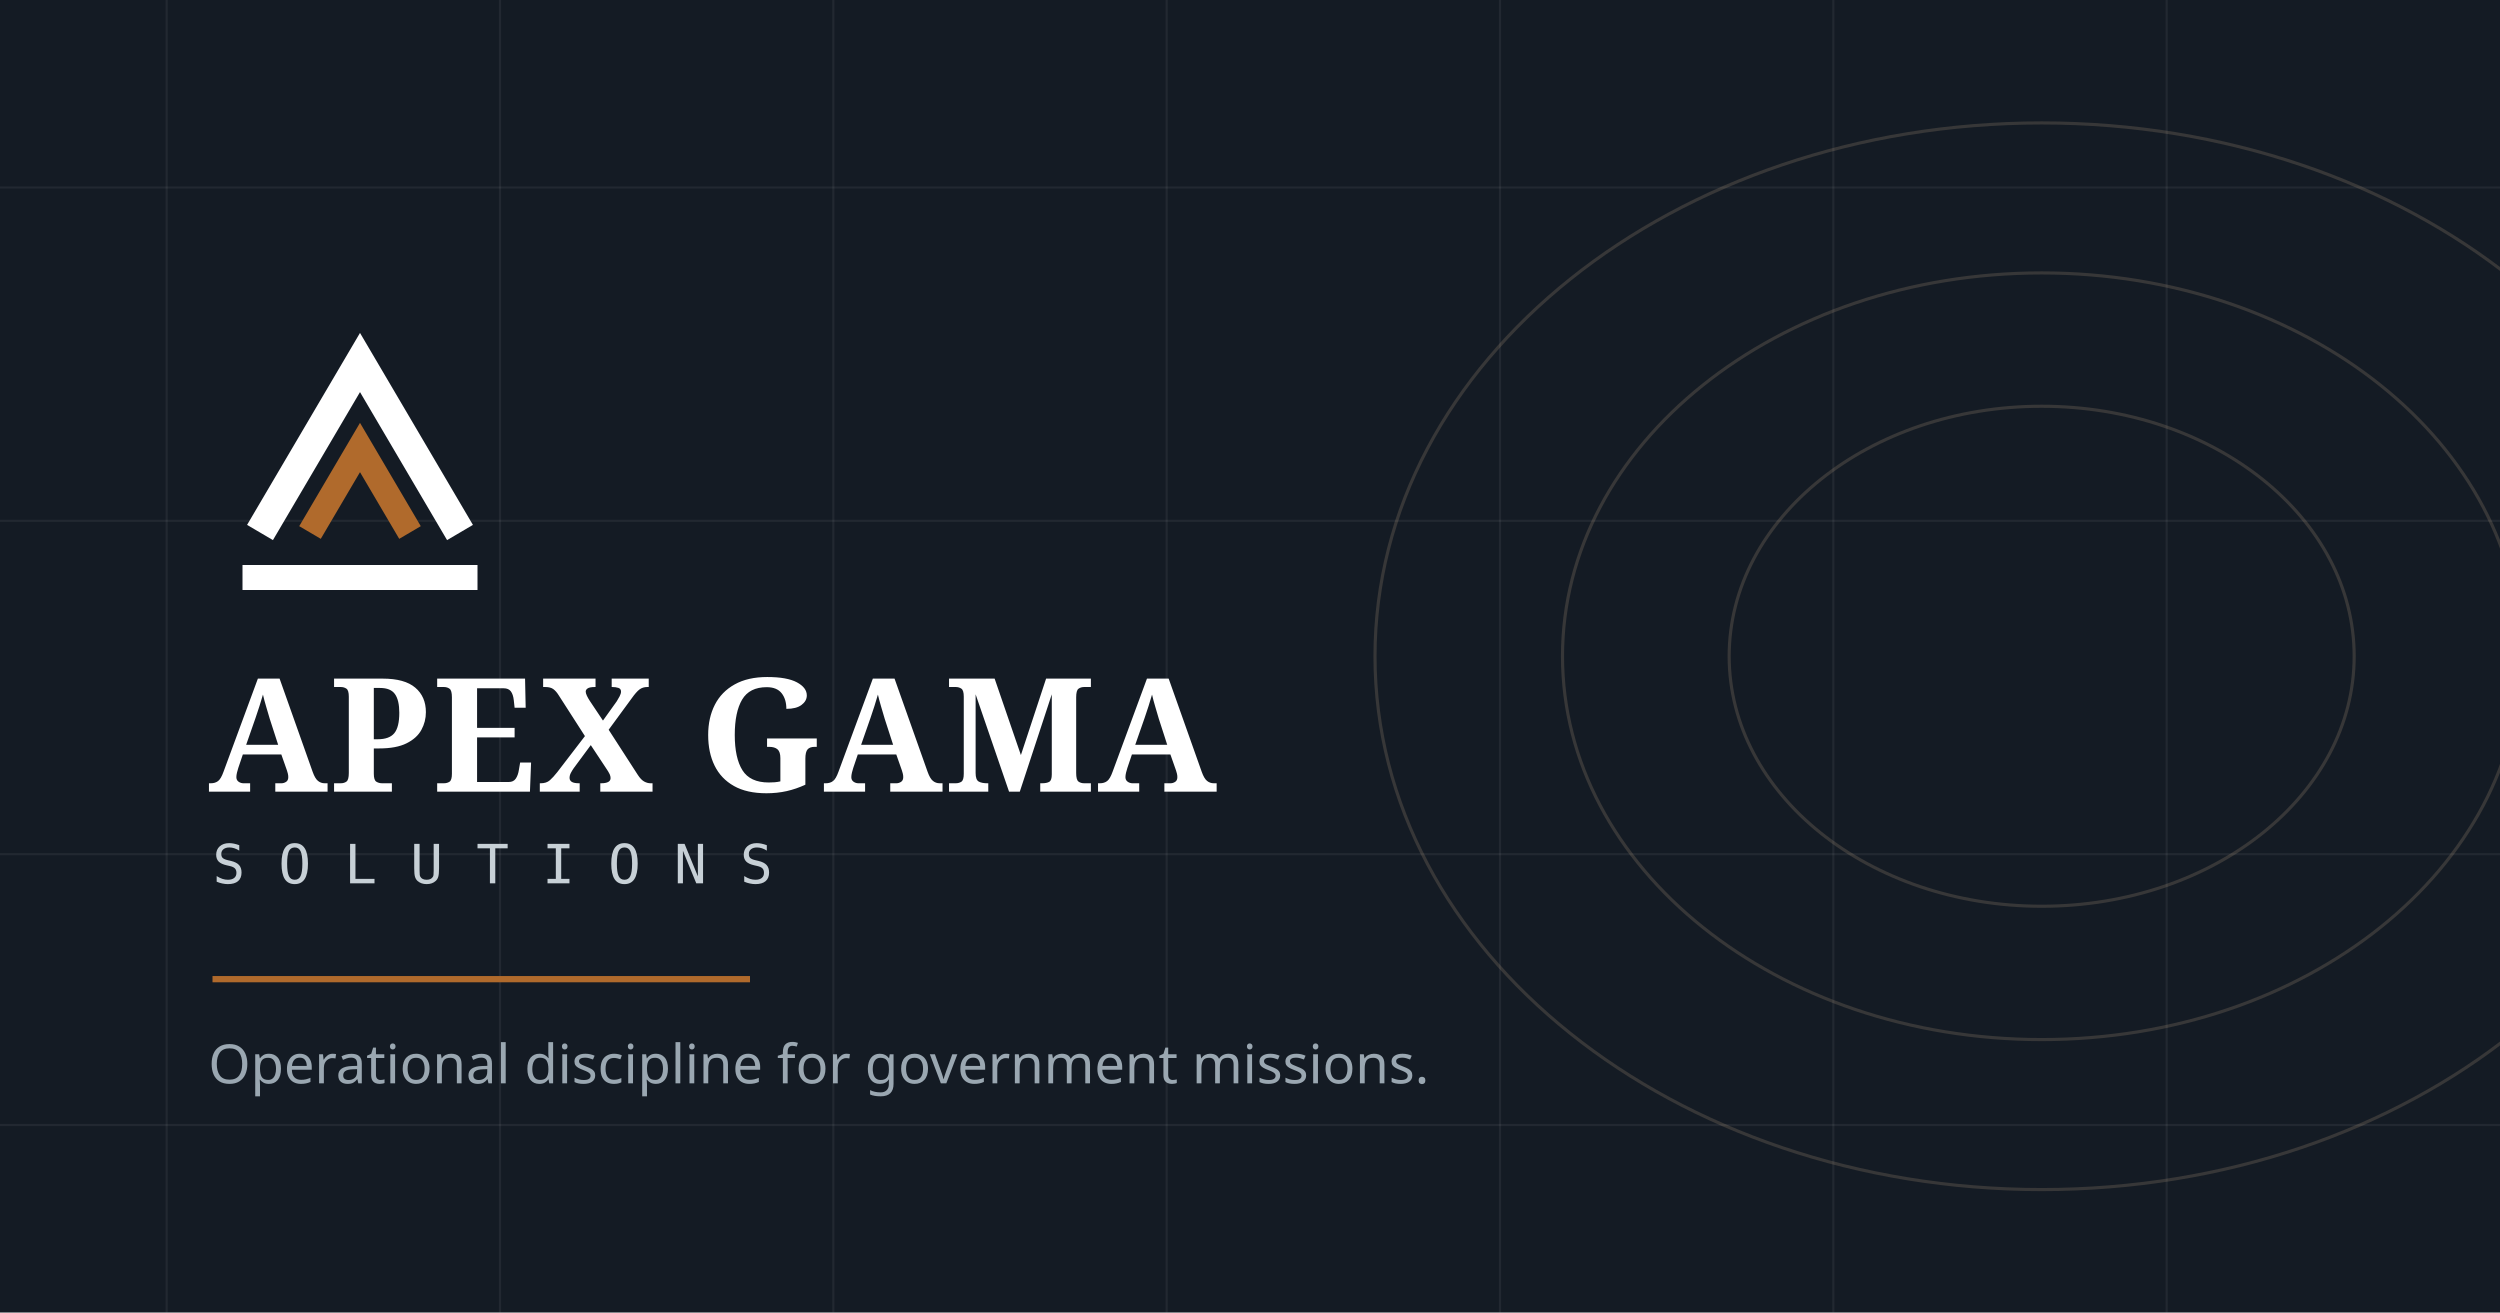
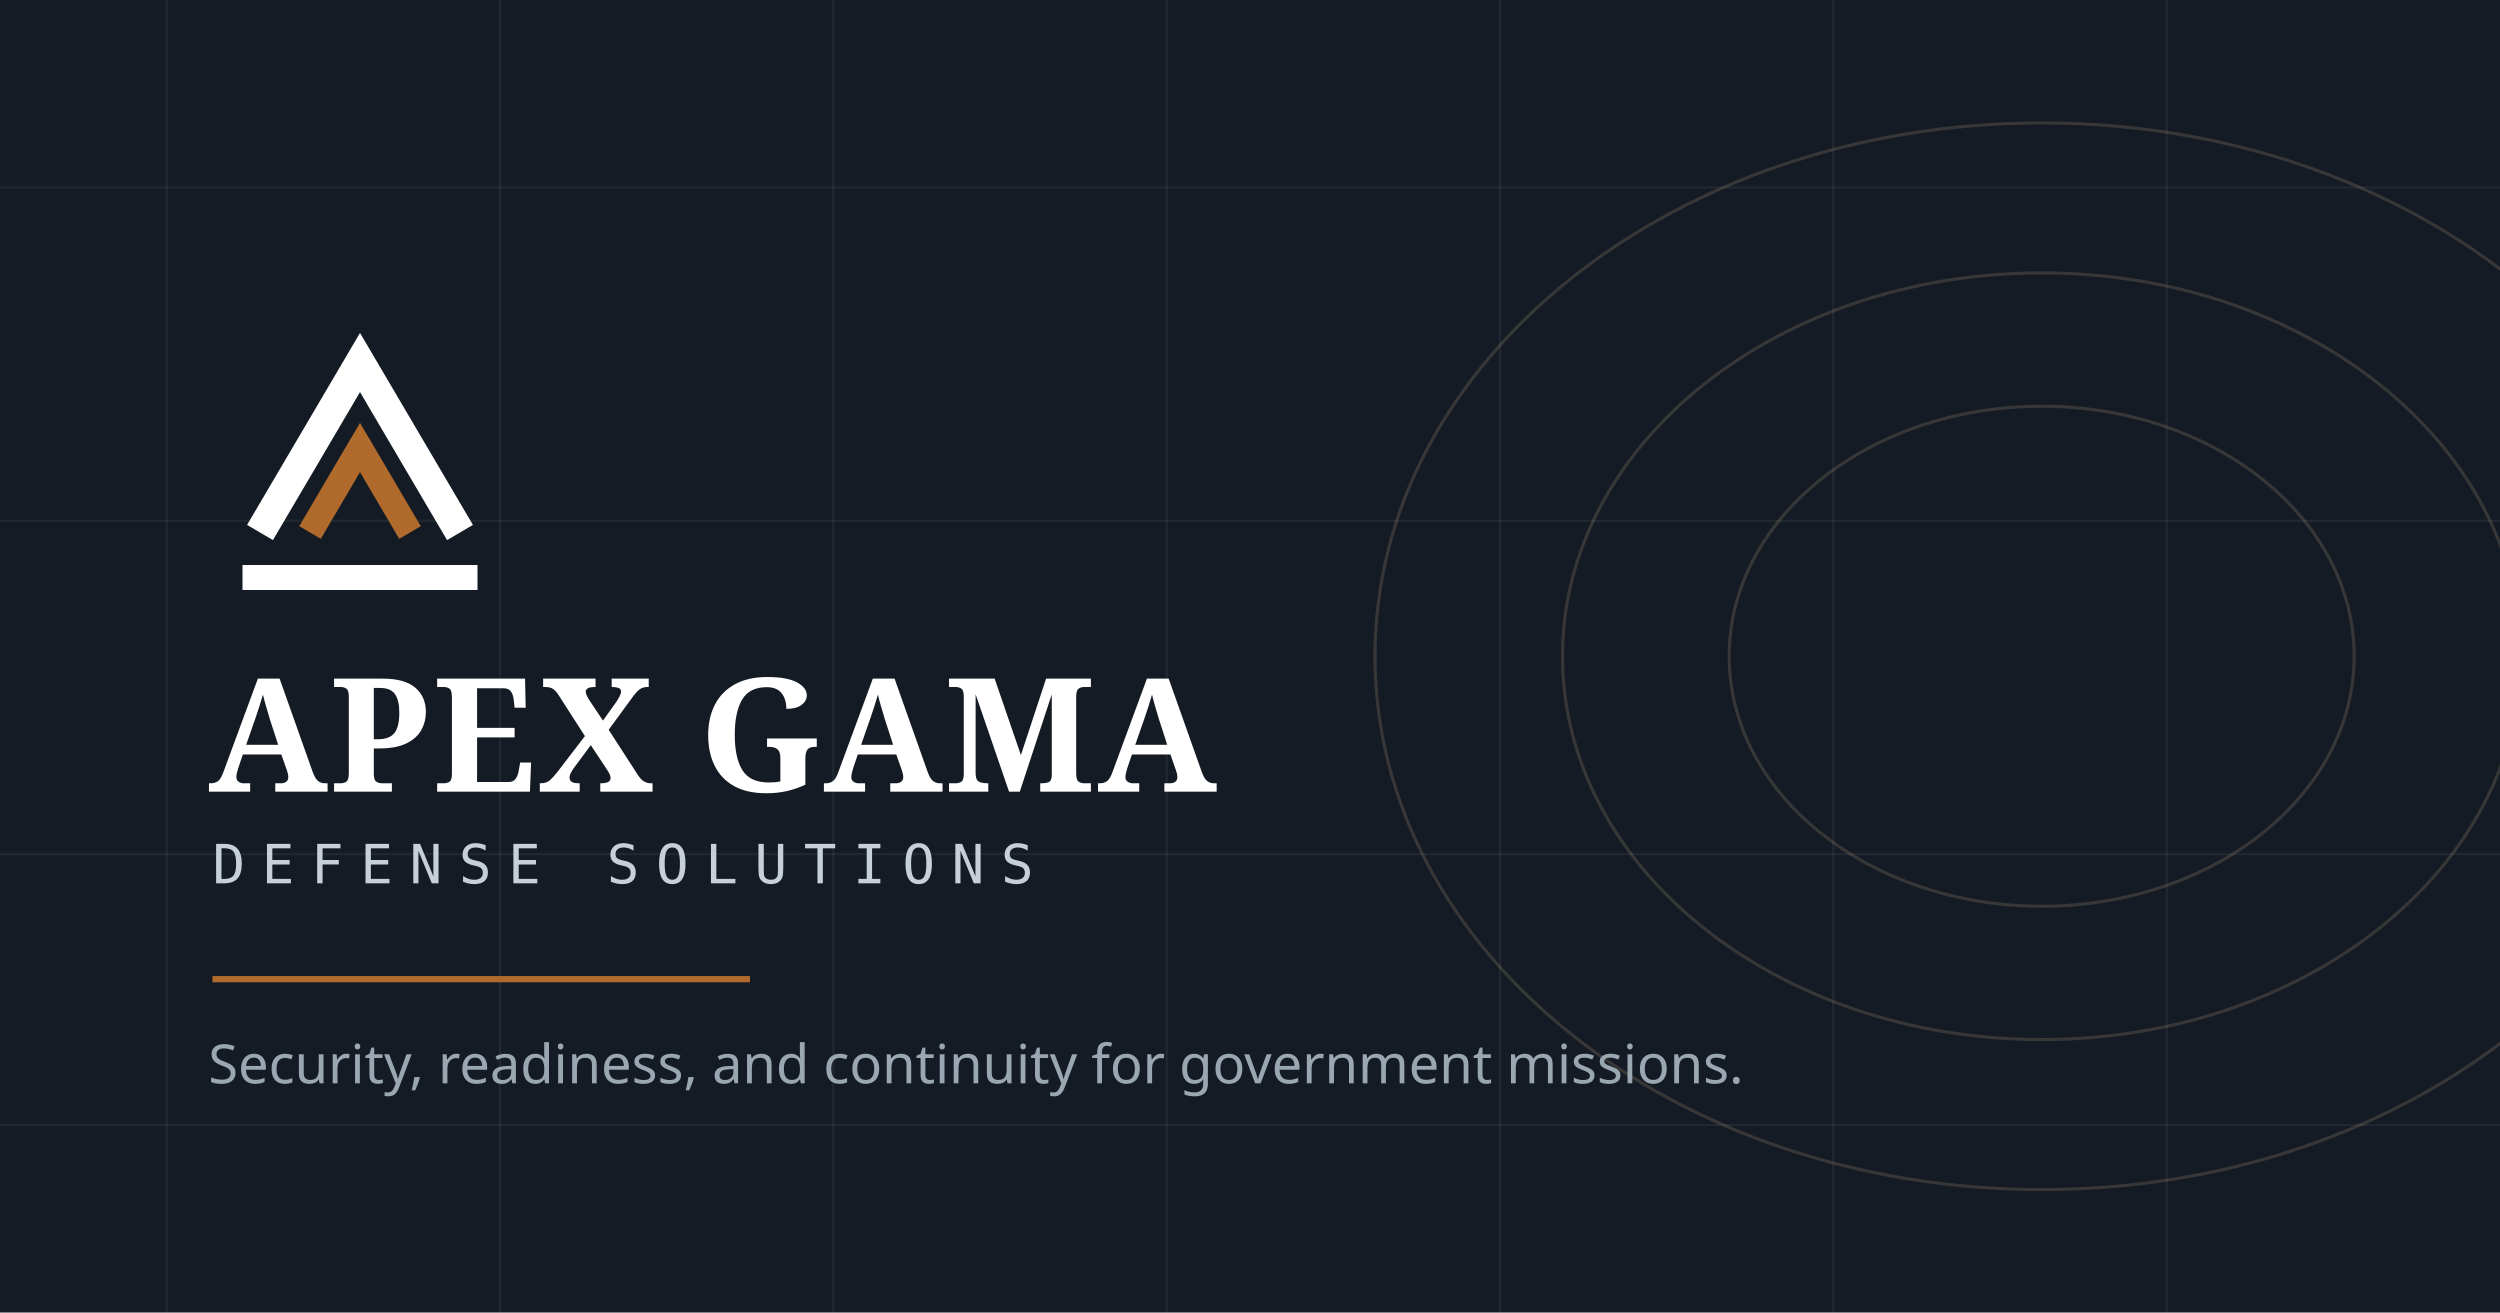
<svg xmlns="http://www.w3.org/2000/svg" viewBox="0 0 1200 630" fill="none" role="img" aria-label="Apex Gama Defense Solutions">
  <rect width="1200" height="630" fill="#141B24" />
  <g stroke="#FFFFFF" stroke-opacity="0.06" stroke-width="1">
    <path d="M80 0V630M240 0V630M400 0V630M560 0V630M720 0V630M880 0V630M1040 0V630" />
    <path d="M0 90H1200M0 250H1200M0 410H1200M0 540H1200" />
  </g>
  <g stroke="#D9B892" stroke-opacity="0.18" stroke-width="1.5" fill="none">
    <ellipse cx="980" cy="315" rx="150" ry="120" />
    <ellipse cx="980" cy="315" rx="230" ry="184" />
    <ellipse cx="980" cy="315" rx="320" ry="256" />
  </g>
  <g fill="none" stroke-linecap="butt" stroke-linejoin="miter" stroke-miterlimit="6" transform="translate(96 150) scale(2.4)">
    <path d="M12 44 L32 10 L52 44" stroke="#FFFFFF" stroke-width="6" />
    <path d="M22 44 L32 27 L42 44" stroke="#B06A2C" stroke-width="5" />
    <path d="M11 53 H53" stroke="#FFFFFF" stroke-width="5" stroke-linecap="square" />
  </g>
  <text x="100" y="380" font-family="'Source Serif 4', Georgia, serif" font-size="76" font-weight="600" letter-spacing="1" fill="#FFFFFF">APEX GAMA</text>
-   <text x="102" y="424" font-family="'IBM Plex Mono', monospace" font-size="26" letter-spacing="16" fill="#C7D0D6">SOLUTIONS</text>
+   <text x="102" y="424" font-family="'IBM Plex Mono', monospace" font-size="26" letter-spacing="8" fill="#C7D0D6">DEFENSE SOLUTIONS</text>
  <line x1="102" y1="470" x2="360" y2="470" stroke="#B06A2C" stroke-width="3" />
-   <text x="100" y="520" font-family="'IBM Plex Sans', sans-serif" font-size="26" fill="#9AA7B1">Operational discipline for government missions.</text>
+   <text x="100" y="520" font-family="'IBM Plex Sans', sans-serif" font-size="26" fill="#9AA7B1">Security, readiness, and continuity for government missions.</text>
</svg>
